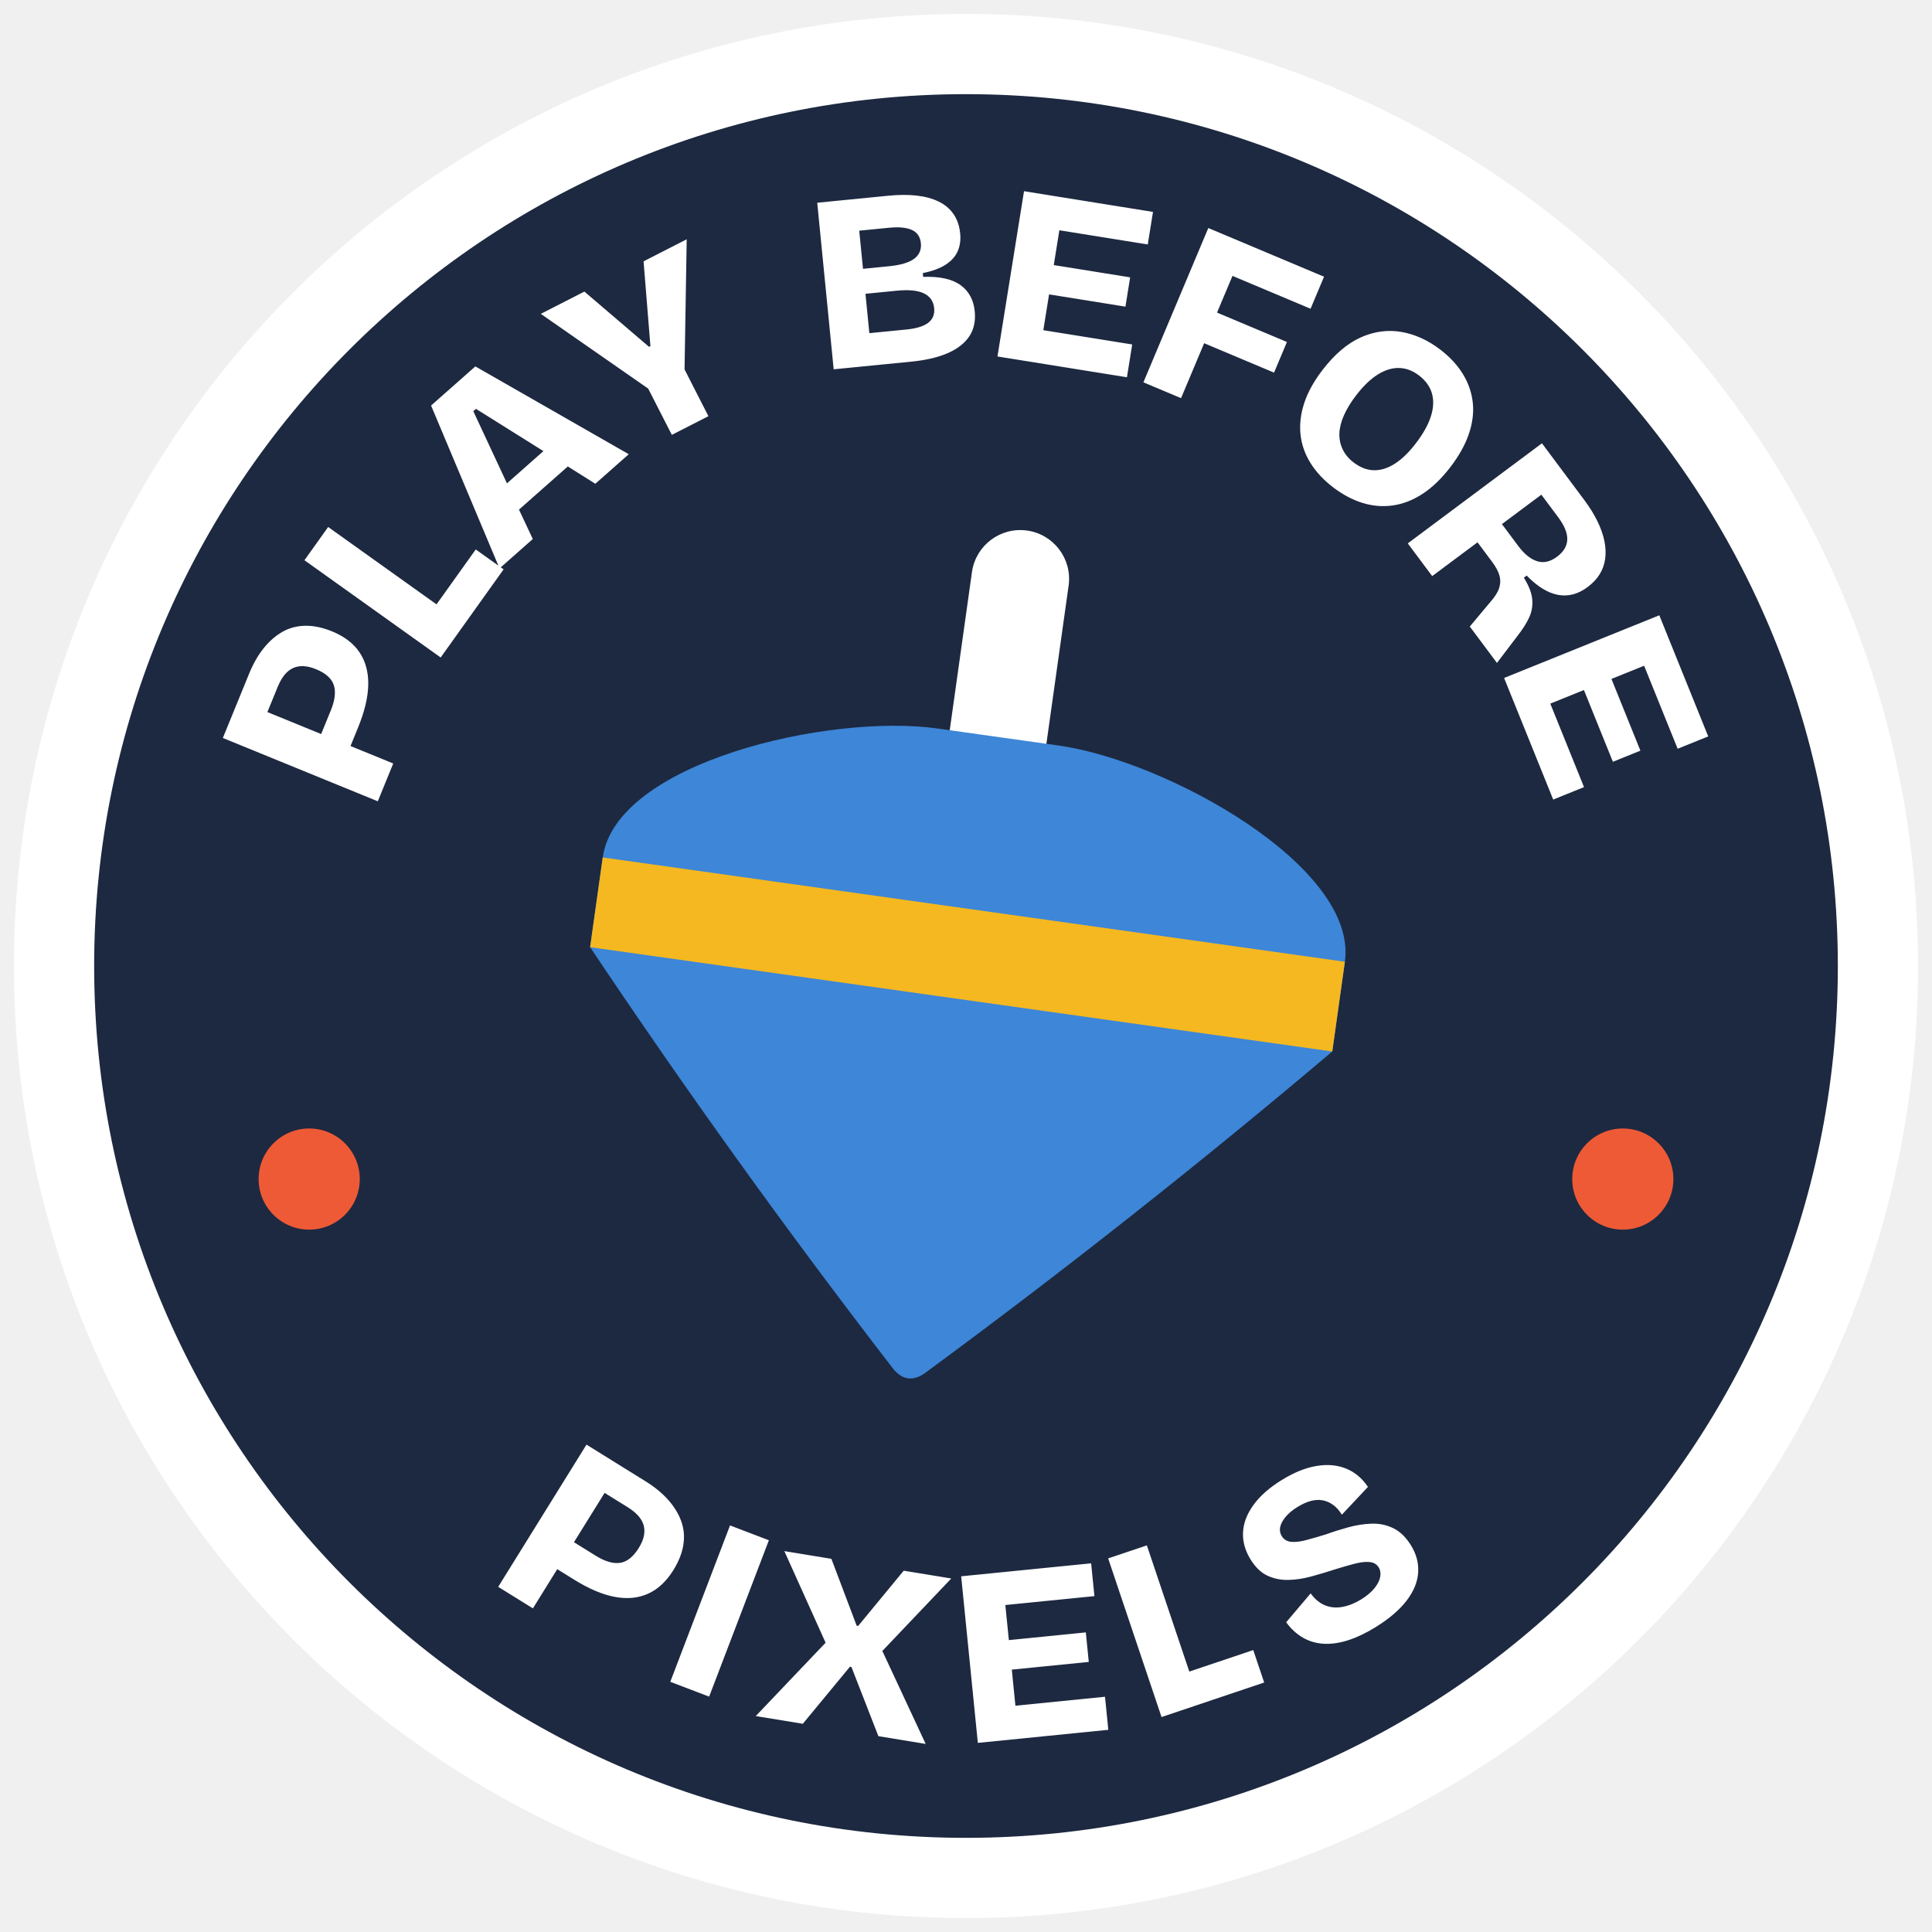
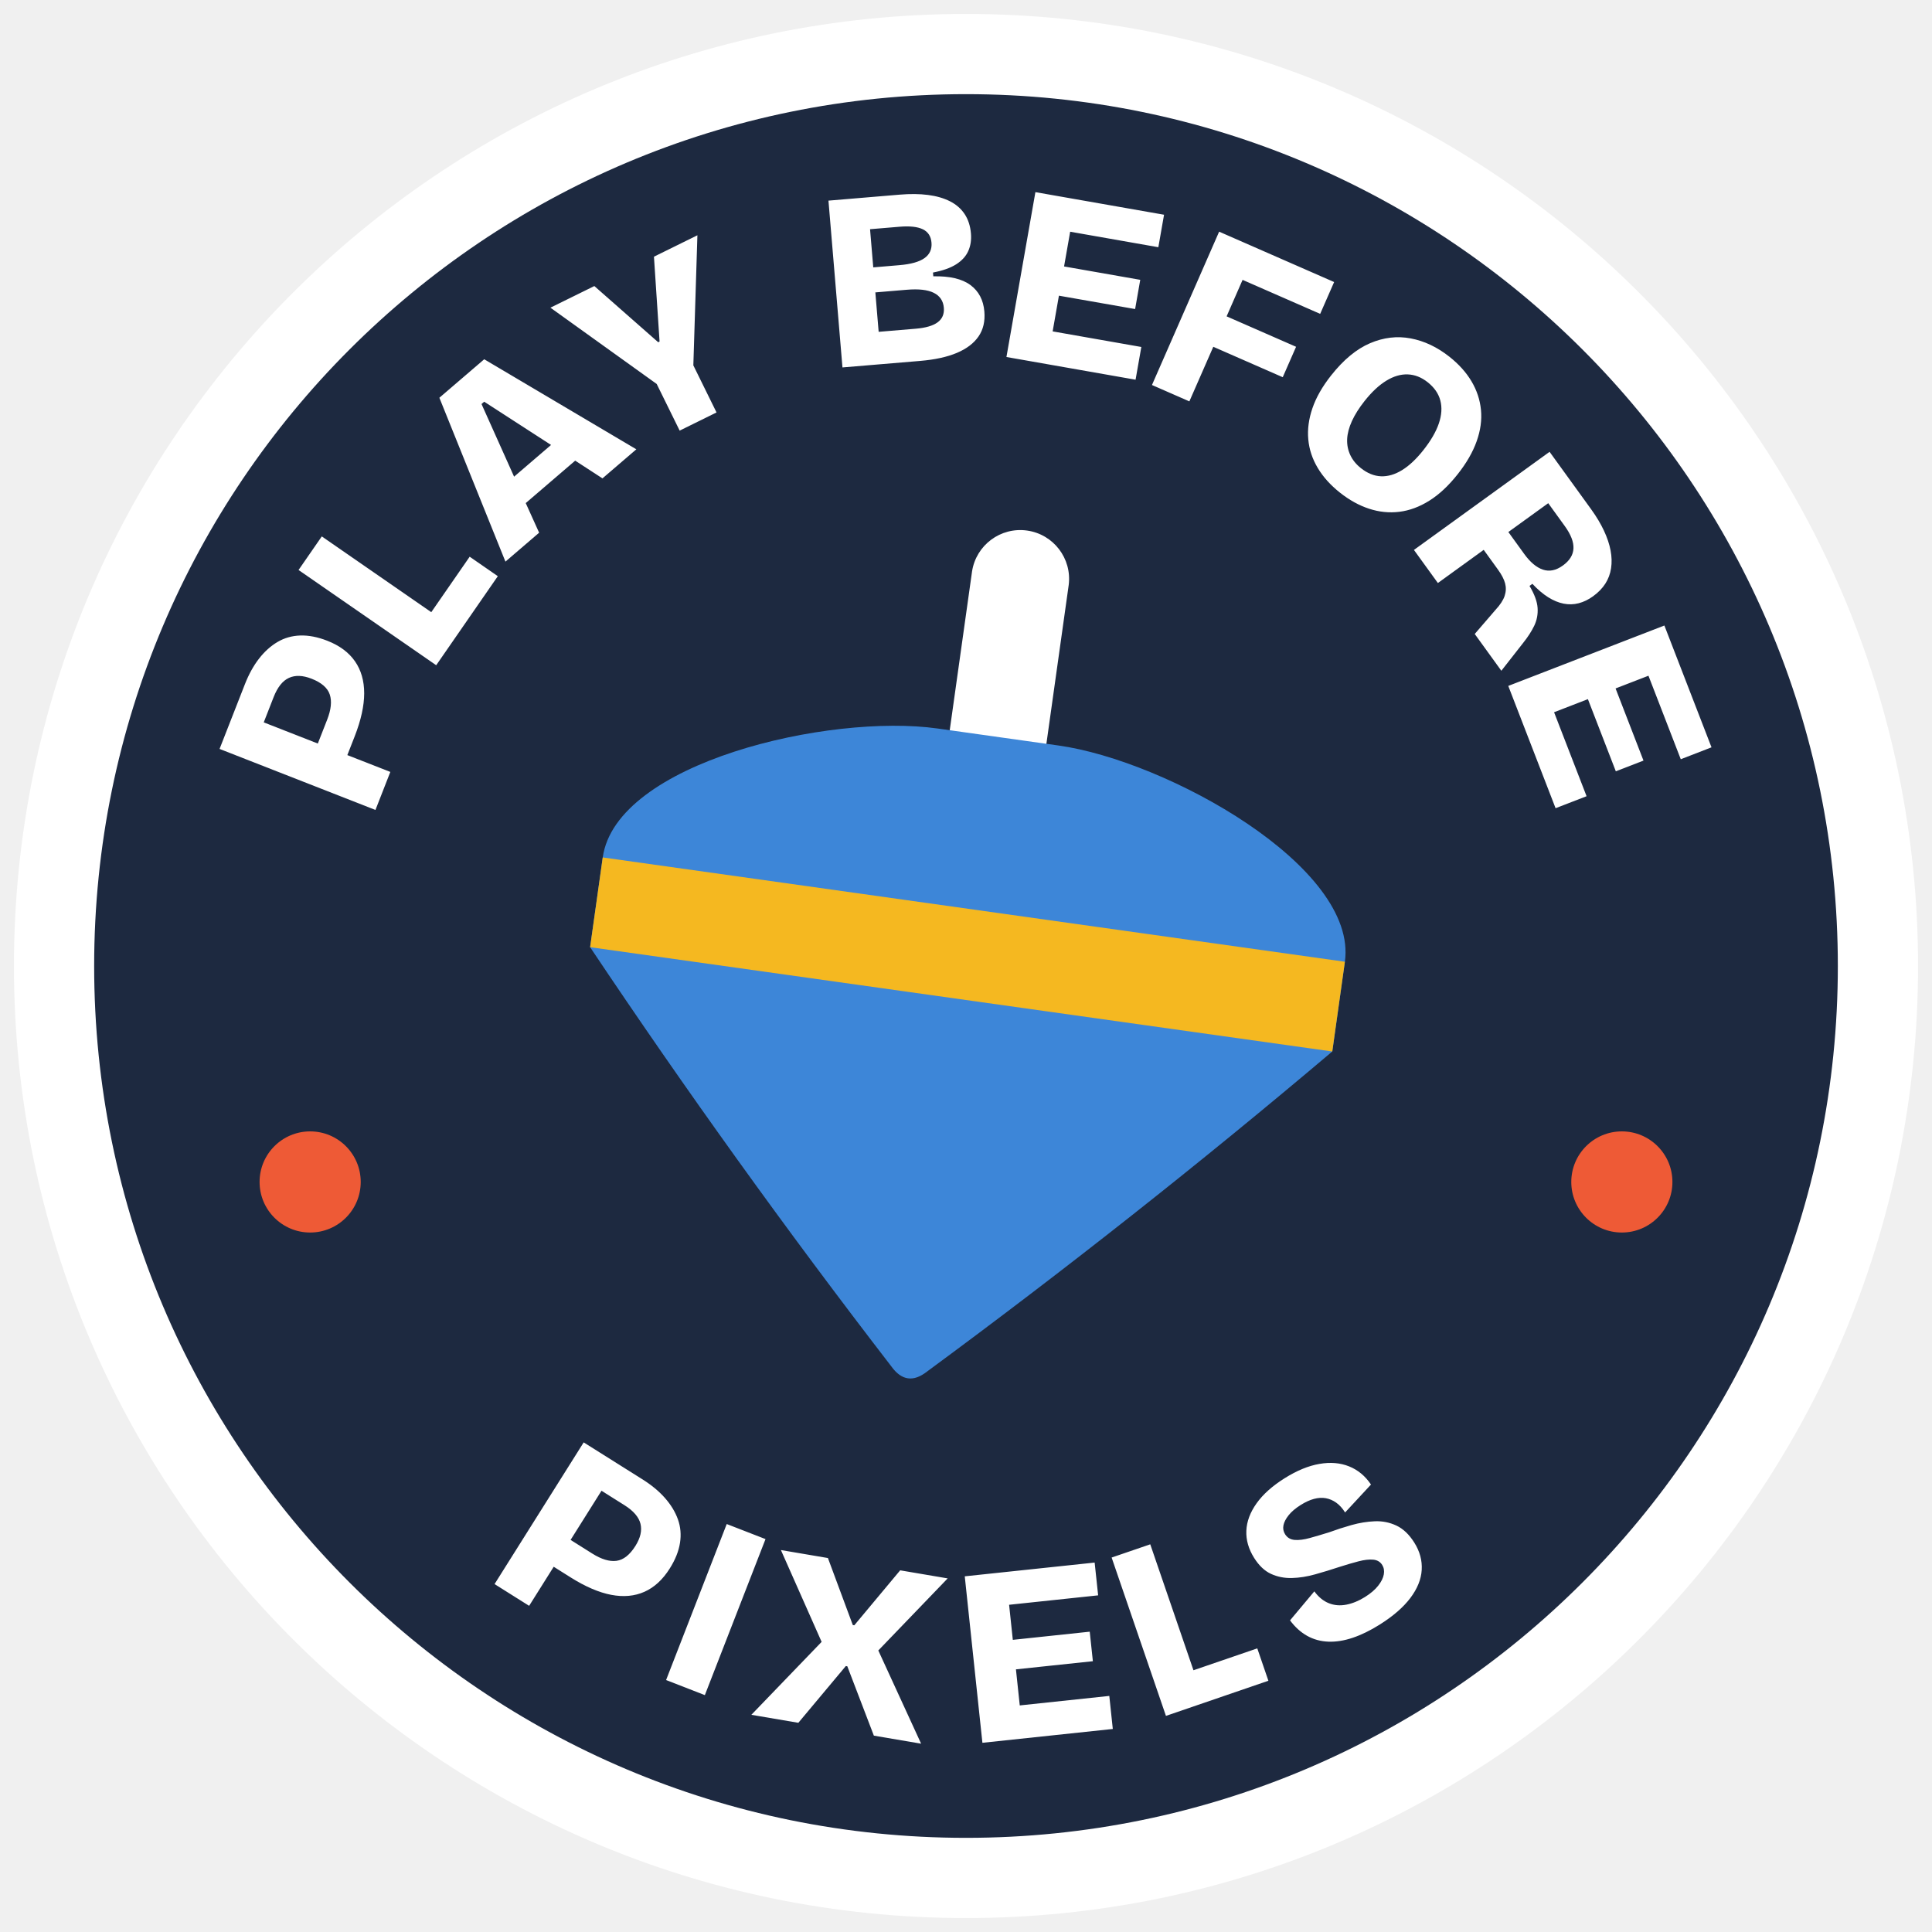
<svg xmlns="http://www.w3.org/2000/svg" viewBox="-554 -554 1108 1108" width="1000" height="1000" role="img" aria-label="Play Before Pixels">
  <circle cx="0" cy="0" r="546" fill="#FFFFFF" />
  <circle cx="0" cy="0" r="500" fill="#1D2940" />
-   <path fill="#FFFFFF" d="M-337.33 -94.46 -426.2 -130.77 -411.13 -167.66Q-407.66 -176.14 -402.84 -182.19Q-398.01 -188.23 -392.07 -191.62Q-386.13 -195 -378.93 -195.12Q-371.73 -195.25 -363.52 -191.89Q-353.01 -187.6 -347.83 -179.9Q-342.65 -172.21 -342.81 -161.43Q-342.97 -150.66 -348.64 -136.79L-352.98 -126.15L-328.48 -116.14ZM-400.65 -145.62 -369.81 -133.03 -364.26 -146.63Q-360.74 -155.24 -362.54 -161.01Q-364.35 -166.78 -372.83 -170.24Q-380.37 -173.32 -385.83 -170.92Q-391.29 -168.52 -394.76 -160.03ZM-301.27 -176.93 -379.4 -232.71 -365.8 -251.77 -303.65 -207.4 -281.16 -238.89 -265.18 -227.48ZM-267.51 -228.01 -306.78 -321.42 -281.38 -343.87 -193.4 -293.51 -212.58 -276.56 -228.35 -286.49 -256.36 -261.74 -248.44 -244.87ZM-242.34 -295.29 -281.03 -319.52 -282.56 -318.18 -263.26 -276.8ZM-168.7 -304.6 -182.27 -331.15 -243.85 -374 -218.85 -386.78 -181.76 -355.09 -180.98 -355.49 -184.92 -404.12 -160.18 -416.76 -161.41 -342.13 -147.72 -315.32ZM-75.89 -342.2 -85.32 -437.73 -44.5 -441.76Q-35.53 -442.65 -28.29 -441.83Q-21.04 -441.01 -15.67 -438.4Q-10.3 -435.79 -7.14 -431.2Q-3.98 -426.62 -3.34 -420.11Q-2.78 -414.46 -4.75 -409.95Q-6.72 -405.45 -11.59 -402.26Q-16.46 -399.08 -24.77 -397.38L-24.56 -395.21Q-10.43 -395.73 -3.2 -390.52Q4.04 -385.32 5.01 -375.47Q5.84 -367.08 1.9 -361.13Q-2.05 -355.19 -10.38 -351.52Q-18.71 -347.84 -31.45 -346.59ZM-55.43 -362.93 -34.15 -365.03Q-25.61 -365.87 -21.67 -368.89Q-17.73 -371.91 -18.26 -377.27Q-18.84 -383.2 -24.14 -385.75Q-29.43 -388.3 -39.71 -387.28L-57.66 -385.51ZM-59.07 -399.84 -44.16 -401.31Q-34.18 -402.3 -29.75 -405.59Q-25.32 -408.87 -25.88 -414.52Q-26.43 -420.02 -31.02 -422.12Q-35.61 -424.23 -44.3 -423.37L-61.23 -421.7ZM18.05 -349.56 33.27 -444.35 107.24 -432.47 104.24 -413.8 53.54 -421.94 50.34 -401.98 94.14 -394.94 91.44 -378.14 47.64 -385.17 44.34 -364.64 95.32 -356.45 92.3 -337.64ZM101.74 -334.74 138.97 -423.23 205.33 -395.31 197.61 -376.94 152.83 -395.78 143.97 -374.73 184.06 -357.87 176.67 -340.3 136.58 -357.16 123.33 -325.66ZM210.43 -274.61Q202.24 -280.9 197.5 -288.57Q192.76 -296.25 191.84 -304.84Q190.92 -313.43 193.95 -322.75Q196.98 -332.07 204.42 -341.76Q214.88 -355.37 226.44 -360.52Q238.01 -365.67 249.74 -363.63Q261.47 -361.59 272.08 -353.44Q280.27 -347.15 284.95 -339.52Q289.64 -331.89 290.62 -323.25Q291.59 -314.61 288.42 -305.22Q285.24 -295.83 277.8 -286.14Q270.09 -276.11 261.72 -270.7Q253.36 -265.3 244.64 -264.11Q235.93 -262.91 227.28 -265.61Q218.63 -268.32 210.43 -274.61ZM222.26 -288.81Q227.92 -284.47 233.85 -284.32Q239.78 -284.16 245.86 -288.02Q251.94 -291.88 257.88 -299.61Q264.26 -307.91 266.58 -315.12Q268.9 -322.32 267.24 -328.27Q265.58 -334.23 259.81 -338.66Q254.39 -342.82 248.35 -342.96Q242.32 -343.1 236.09 -339.18Q229.86 -335.25 223.75 -327.29Q219.14 -321.29 216.71 -315.73Q214.27 -310.17 214.13 -305.33Q213.99 -300.49 216.05 -296.24Q218.11 -292 222.26 -288.81ZM253.36 -242.37 330.31 -299.77 354.66 -267.13Q359.27 -260.95 362.15 -255.02Q365.03 -249.09 366.12 -243.74Q367.21 -238.38 366.56 -233.54Q365.91 -228.7 363.4 -224.65Q360.88 -220.59 356.45 -217.29Q352.49 -214.33 348.27 -213.18Q344.05 -212.03 339.64 -212.82Q335.24 -213.62 330.75 -216.35Q326.26 -219.08 321.56 -223.92L319.93 -222.71Q324.3 -215.63 324.75 -210.15Q325.21 -204.68 322.94 -199.82Q320.67 -194.95 316.59 -189.72L304.5 -173.81L288.93 -194.68L300.63 -208.67Q304.6 -213.09 305.76 -216.76Q306.92 -220.44 305.92 -223.96Q304.93 -227.49 301.71 -231.8L293.36 -242.99L267.36 -223.6ZM307.35 -253.43 316.66 -240.95Q321.88 -233.96 327.49 -232.16Q333.1 -230.35 338.93 -234.7Q344.64 -238.96 344.83 -244.55Q345.02 -250.13 339.62 -257.36L329.97 -270.3ZM308.6 -165.18 397.61 -201.13 425.66 -131.67 408.13 -124.59 388.9 -172.2 370.16 -164.63 386.77 -123.5 370.99 -117.12 354.38 -158.26 335.09 -150.47 354.43 -102.59 336.76 -95.45ZM-268.28 356.05 -217.65 274.49 -183.79 295.51Q-176 300.34 -170.85 306.11Q-165.7 311.88 -163.35 318.3Q-161 324.72 -162.08 331.84Q-163.16 338.96 -167.84 346.5Q-173.83 356.13 -182.28 359.96Q-190.73 363.79 -201.33 361.83Q-211.93 359.87 -224.66 351.97L-234.42 345.91L-248.38 368.4ZM-207.26 302.17 -224.83 330.46 -212.35 338.21Q-204.44 343.12 -198.45 342.3Q-192.47 341.48 -187.63 333.7Q-183.34 326.78 -184.8 320.99Q-186.26 315.21 -194.04 310.37ZM-169.59 410.51 -135.33 320.83 -113.05 329.34 -147.31 419.02ZM-120.58 430.16 -80.52 388.09 -104.18 335.56 -77.2 339.99 -62.7 378.33 -61.84 378.47 -35.72 346.79 -8.44 351.26 -47.98 392.83 -23.12 446.14 -50.25 441.69 -65.7 402.01 -66.56 401.87 -93.59 434.58ZM6.79 445.54 -2.77 350.01 71.77 342.56 73.65 361.37 22.56 366.48 24.58 386.6 68.72 382.18 70.41 399.12 26.27 403.53 28.34 424.23 79.72 419.09 81.62 438.05ZM112.14 430.73 81.53 339.74 103.72 332.27 128.07 404.65 164.74 392.31 171 410.92ZM234.95 379.14Q226.91 384.12 219.53 386.55Q212.14 388.99 205.55 388.71Q198.96 388.43 193.45 385.33Q187.94 382.24 183.62 376.37L197.66 359.8Q201.25 364.77 205.93 366.66Q210.6 368.55 215.97 367.54Q221.33 366.53 226.65 363.24Q231.59 360.18 234.29 356.79Q236.99 353.41 237.55 350.32Q238.12 347.24 236.67 344.89Q234.98 342.17 231.52 341.83Q228.06 341.49 223.18 342.72Q218.29 343.95 212.13 345.88Q205.15 348.15 198.21 350.05Q191.26 351.96 184.84 352.09Q178.42 352.21 172.89 349.65Q167.37 347.08 163.23 340.4Q158.49 332.74 158.87 324.8Q159.26 316.86 164.83 309.13Q170.39 301.41 181.03 294.82Q191.54 288.31 201 286.73Q210.46 285.15 218.02 288.25Q225.59 291.35 230.51 298.74L215.56 314.67Q213.34 311.08 210.54 309.05Q207.75 307.02 204.56 306.43Q201.37 305.84 197.76 306.79Q194.16 307.74 190.2 310.19Q185.63 313.02 183.16 316.09Q180.7 319.15 180.16 321.88Q179.63 324.61 181.08 326.96Q182.92 329.92 186.54 330.25Q190.16 330.57 195.3 329.19Q200.43 327.81 206.46 325.95Q212.47 323.77 219.19 321.92Q225.92 320.06 232.52 319.82Q239.13 319.58 244.97 322.38Q250.81 325.18 255.18 332.23Q259.85 339.77 259.31 347.89Q258.78 356 252.68 363.97Q246.58 371.94 234.95 379.14Z" />
-   <circle cx="376.68" cy="122.19" r="29" fill="#EE5A36" />
-   <circle cx="-376.68" cy="122.19" r="29" fill="#EE5A36" />
+   <path fill="#FFFFFF" d="M-338.68 -89.49 -428.08 -124.49 -413.55 -161.6Q-410.21 -170.14 -405.47 -176.25Q-400.73 -182.36 -394.84 -185.83Q-388.95 -189.31 -381.76 -189.54Q-374.56 -189.76 -366.3 -186.53Q-355.73 -182.39 -350.44 -174.77Q-345.14 -167.16 -345.14 -156.38Q-345.15 -145.6 -350.61 -131.65L-354.8 -120.95L-330.15 -111.3ZM-402.74 -139.72 -371.73 -127.58 -366.37 -141.26Q-362.98 -149.93 -364.87 -155.67Q-366.76 -161.41 -375.29 -164.75Q-382.88 -167.72 -388.3 -165.23Q-393.73 -162.75 -397.07 -154.22ZM-303.84 -172.49 -382.78 -227.11 -369.45 -246.37 -306.66 -202.92 -284.64 -234.73 -268.5 -223.56ZM-264.13 -231.91 -302.02 -325.89 -276.3 -347.96 -189.06 -296.32 -208.49 -279.65 -224.12 -289.82 -252.49 -265.48 -244.81 -248.49ZM-237.97 -298.82 -276.31 -323.62 -277.85 -322.29 -259.17 -280.63ZM-164.21 -307.04 -177.38 -333.79 -238.33 -377.55 -213.15 -389.95 -176.52 -357.73 -175.74 -358.11 -178.96 -406.79 -154.04 -419.07 -156.37 -344.47 -143.07 -317.46ZM-70.85 -343.28 -78.88 -438.94 -38.01 -442.37Q-29.02 -443.13 -21.79 -442.2Q-14.56 -441.27 -9.23 -438.58Q-3.89 -435.89 -0.8 -431.26Q2.28 -426.63 2.83 -420.11Q3.31 -414.46 1.27 -409.98Q-0.76 -405.5 -5.68 -402.39Q-10.6 -399.28 -18.93 -397.7L-18.75 -395.53Q-4.62 -395.84 2.54 -390.53Q9.7 -385.22 10.53 -375.36Q11.24 -366.95 7.2 -361.07Q3.17 -355.18 -5.21 -351.63Q-13.6 -348.08 -26.36 -347.01ZM-50.09 -363.7 -28.78 -365.49Q-20.23 -366.21 -16.25 -369.17Q-12.26 -372.13 -12.71 -377.5Q-13.21 -383.44 -18.47 -386.06Q-23.72 -388.69 -34.01 -387.82L-51.99 -386.31ZM-53.19 -400.66 -38.26 -401.92Q-28.26 -402.76 -23.79 -405.98Q-19.31 -409.2 -19.79 -414.85Q-20.25 -420.36 -24.81 -422.53Q-29.37 -424.7 -38.07 -423.97L-55.03 -422.55ZM23.19 -349.26 39.8 -443.81 113.58 -430.85 110.31 -412.22 59.74 -421.11 56.24 -401.19 99.93 -393.52 96.99 -376.76 53.29 -384.43 49.69 -363.95 100.55 -355.01 97.25 -336.24ZM106.65 -333.2 145.17 -421.14 211.12 -392.25 203.12 -374 158.62 -393.49 149.46 -372.57 189.3 -355.12 181.65 -337.67 141.82 -355.12 128.1 -323.81ZM214.45 -271.48Q206.35 -277.89 201.72 -285.64Q197.09 -293.38 196.3 -301.99Q195.5 -310.6 198.67 -319.87Q201.84 -329.14 209.42 -338.72Q220.07 -352.18 231.71 -357.16Q243.35 -362.14 255.05 -359.92Q266.75 -357.71 277.24 -349.41Q285.34 -343 289.91 -335.3Q294.48 -327.6 295.33 -318.95Q296.19 -310.29 292.87 -300.95Q289.56 -291.61 281.97 -282.03Q274.12 -272.11 265.67 -266.83Q257.23 -261.55 248.5 -260.48Q239.77 -259.42 231.16 -262.25Q222.54 -265.07 214.45 -271.48ZM226.48 -285.52Q232.07 -281.09 238 -280.85Q243.93 -280.61 250.07 -284.38Q256.2 -288.15 262.25 -295.79Q268.75 -304 271.18 -311.17Q273.61 -318.33 272.03 -324.31Q270.46 -330.29 264.76 -334.8Q259.4 -339.05 253.36 -339.28Q247.33 -339.51 241.05 -335.67Q234.76 -331.83 228.53 -323.96Q223.84 -318.03 221.32 -312.51Q218.81 -306.99 218.59 -302.15Q218.38 -297.31 220.38 -293.04Q222.38 -288.77 226.48 -285.52ZM256.89 -238.62 334.68 -294.88 358.55 -261.89Q363.06 -255.64 365.86 -249.67Q368.65 -243.7 369.66 -238.33Q370.68 -232.96 369.95 -228.13Q369.23 -223.3 366.66 -219.28Q364.09 -215.27 359.61 -212.03Q355.6 -209.13 351.36 -208.04Q347.12 -206.95 342.73 -207.81Q338.34 -208.67 333.89 -211.47Q329.44 -214.26 324.82 -219.17L323.17 -217.98Q327.44 -210.84 327.81 -205.36Q328.18 -199.88 325.84 -195.05Q323.5 -190.22 319.34 -185.05L307.02 -169.32L291.76 -190.42L303.67 -204.24Q307.7 -208.59 308.91 -212.25Q310.12 -215.91 309.18 -219.44Q308.24 -222.98 305.08 -227.34L296.9 -238.66L270.62 -219.64ZM311.04 -248.89 320.16 -236.28Q325.28 -229.2 330.86 -227.32Q336.45 -225.43 342.34 -229.7Q348.11 -233.87 348.38 -239.45Q348.65 -245.04 343.37 -252.34L333.91 -265.42ZM310.99 -160.63 400.52 -195.27 427.55 -125.41 409.92 -118.58 391.39 -166.47 372.53 -159.18 388.54 -117.8 372.67 -111.66 356.66 -153.04 337.26 -145.53 355.9 -97.37 338.12 -90.5ZM-270.37 354.47 -219.26 273.21 -185.52 294.42Q-177.76 299.3 -172.65 305.1Q-167.53 310.9 -165.22 317.33Q-162.91 323.77 -164.03 330.88Q-165.15 337.99 -169.88 345.5Q-175.92 355.11 -184.39 358.88Q-192.87 362.66 -203.46 360.64Q-214.04 358.62 -226.72 350.65L-236.45 344.53L-250.54 366.94ZM-209.04 300.94 -226.77 329.14 -214.34 336.96Q-206.45 341.92 -200.46 341.13Q-194.47 340.35 -189.59 332.59Q-185.26 325.69 -186.68 319.9Q-188.11 314.11 -195.86 309.23ZM-172 409.5 -137.22 320.03 -114.98 328.67 -149.77 418.15ZM-123.1 429.44 -82.8 387.61 -106.15 334.95 -79.19 339.53 -64.92 377.96 -64.06 378.1 -37.75 346.58 -10.51 351.21 -50.29 392.54 -25.74 446 -52.84 441.39 -68.06 401.62 -68.92 401.47 -96.15 434.02ZM9.41 445.49 -0.71 350.02 73.78 342.13 75.78 360.93 24.72 366.34 26.85 386.45 70.96 381.77 72.76 398.7 28.64 403.37 30.83 424.06 82.18 418.61 84.19 437.56ZM114.67 430.06 83.52 339.25 105.67 331.66 130.45 403.89 167.05 391.34 173.42 409.91ZM237.18 377.75Q229.17 382.78 221.79 385.26Q214.42 387.74 207.83 387.49Q201.24 387.25 195.71 384.19Q190.19 381.13 185.83 375.28L199.77 358.64Q203.39 363.58 208.08 365.44Q212.77 367.31 218.12 366.27Q223.48 365.22 228.78 361.9Q233.71 358.81 236.38 355.41Q239.06 352.01 239.61 348.92Q240.16 345.83 238.69 343.49Q236.99 340.78 233.53 340.46Q230.07 340.14 225.19 341.4Q220.31 342.66 214.16 344.63Q207.2 346.94 200.26 348.88Q193.33 350.83 186.91 350.99Q180.48 351.16 174.94 348.63Q169.41 346.09 165.23 339.44Q160.44 331.8 160.78 323.86Q161.12 315.92 166.64 308.16Q172.16 300.4 182.76 293.75Q193.23 287.18 202.68 285.55Q212.13 283.91 219.71 286.97Q227.3 290.02 232.26 297.38L217.41 313.4Q215.17 309.83 212.36 307.81Q209.55 305.8 206.35 305.22Q203.16 304.65 199.56 305.62Q195.96 306.59 192.02 309.06Q187.46 311.92 185.02 315Q182.57 318.08 182.05 320.81Q181.53 323.54 183 325.89Q184.86 328.84 188.48 329.14Q192.1 329.45 197.23 328.03Q202.35 326.62 208.38 324.73Q214.37 322.52 221.08 320.62Q227.79 318.73 234.4 318.45Q241 318.17 246.86 320.93Q252.72 323.7 257.12 330.72Q261.84 338.24 261.35 346.36Q260.86 354.47 254.81 362.48Q248.76 370.48 237.18 377.75Z" />
+   <circle cx="376.13" cy="123.85" r="29" fill="#EE5A36" />
+   <circle cx="-376.13" cy="123.85" r="29" fill="#EE5A36" />
  <path fill="#FFFFFF" d="M-16.28 -85.74L3.47 -226.29A27.99 27.99 0 0 1 58.9 -218.5L39.15 -77.95Z" />
  <path fill="#3D86D8" d="M-215.57 -10.79L-208.33 -62.26C-200.68 -116.7 -78.61 -144.97 -16.26 -136.2L53.03 -126.46C115.39 -117.7 224.94 -56.88 217.29 -2.44L210.06 49.03Q96.98 144.7 -22.29 232.54Q-34.06 241.83 -42.8 229.65Q-133.24 112.35 -215.57 -10.79Z" />
  <path fill="#F5B820" d="M-208.33 -62.26L217.29 -2.44L210.06 49.03L-215.57 -10.79Z" />
</svg>
